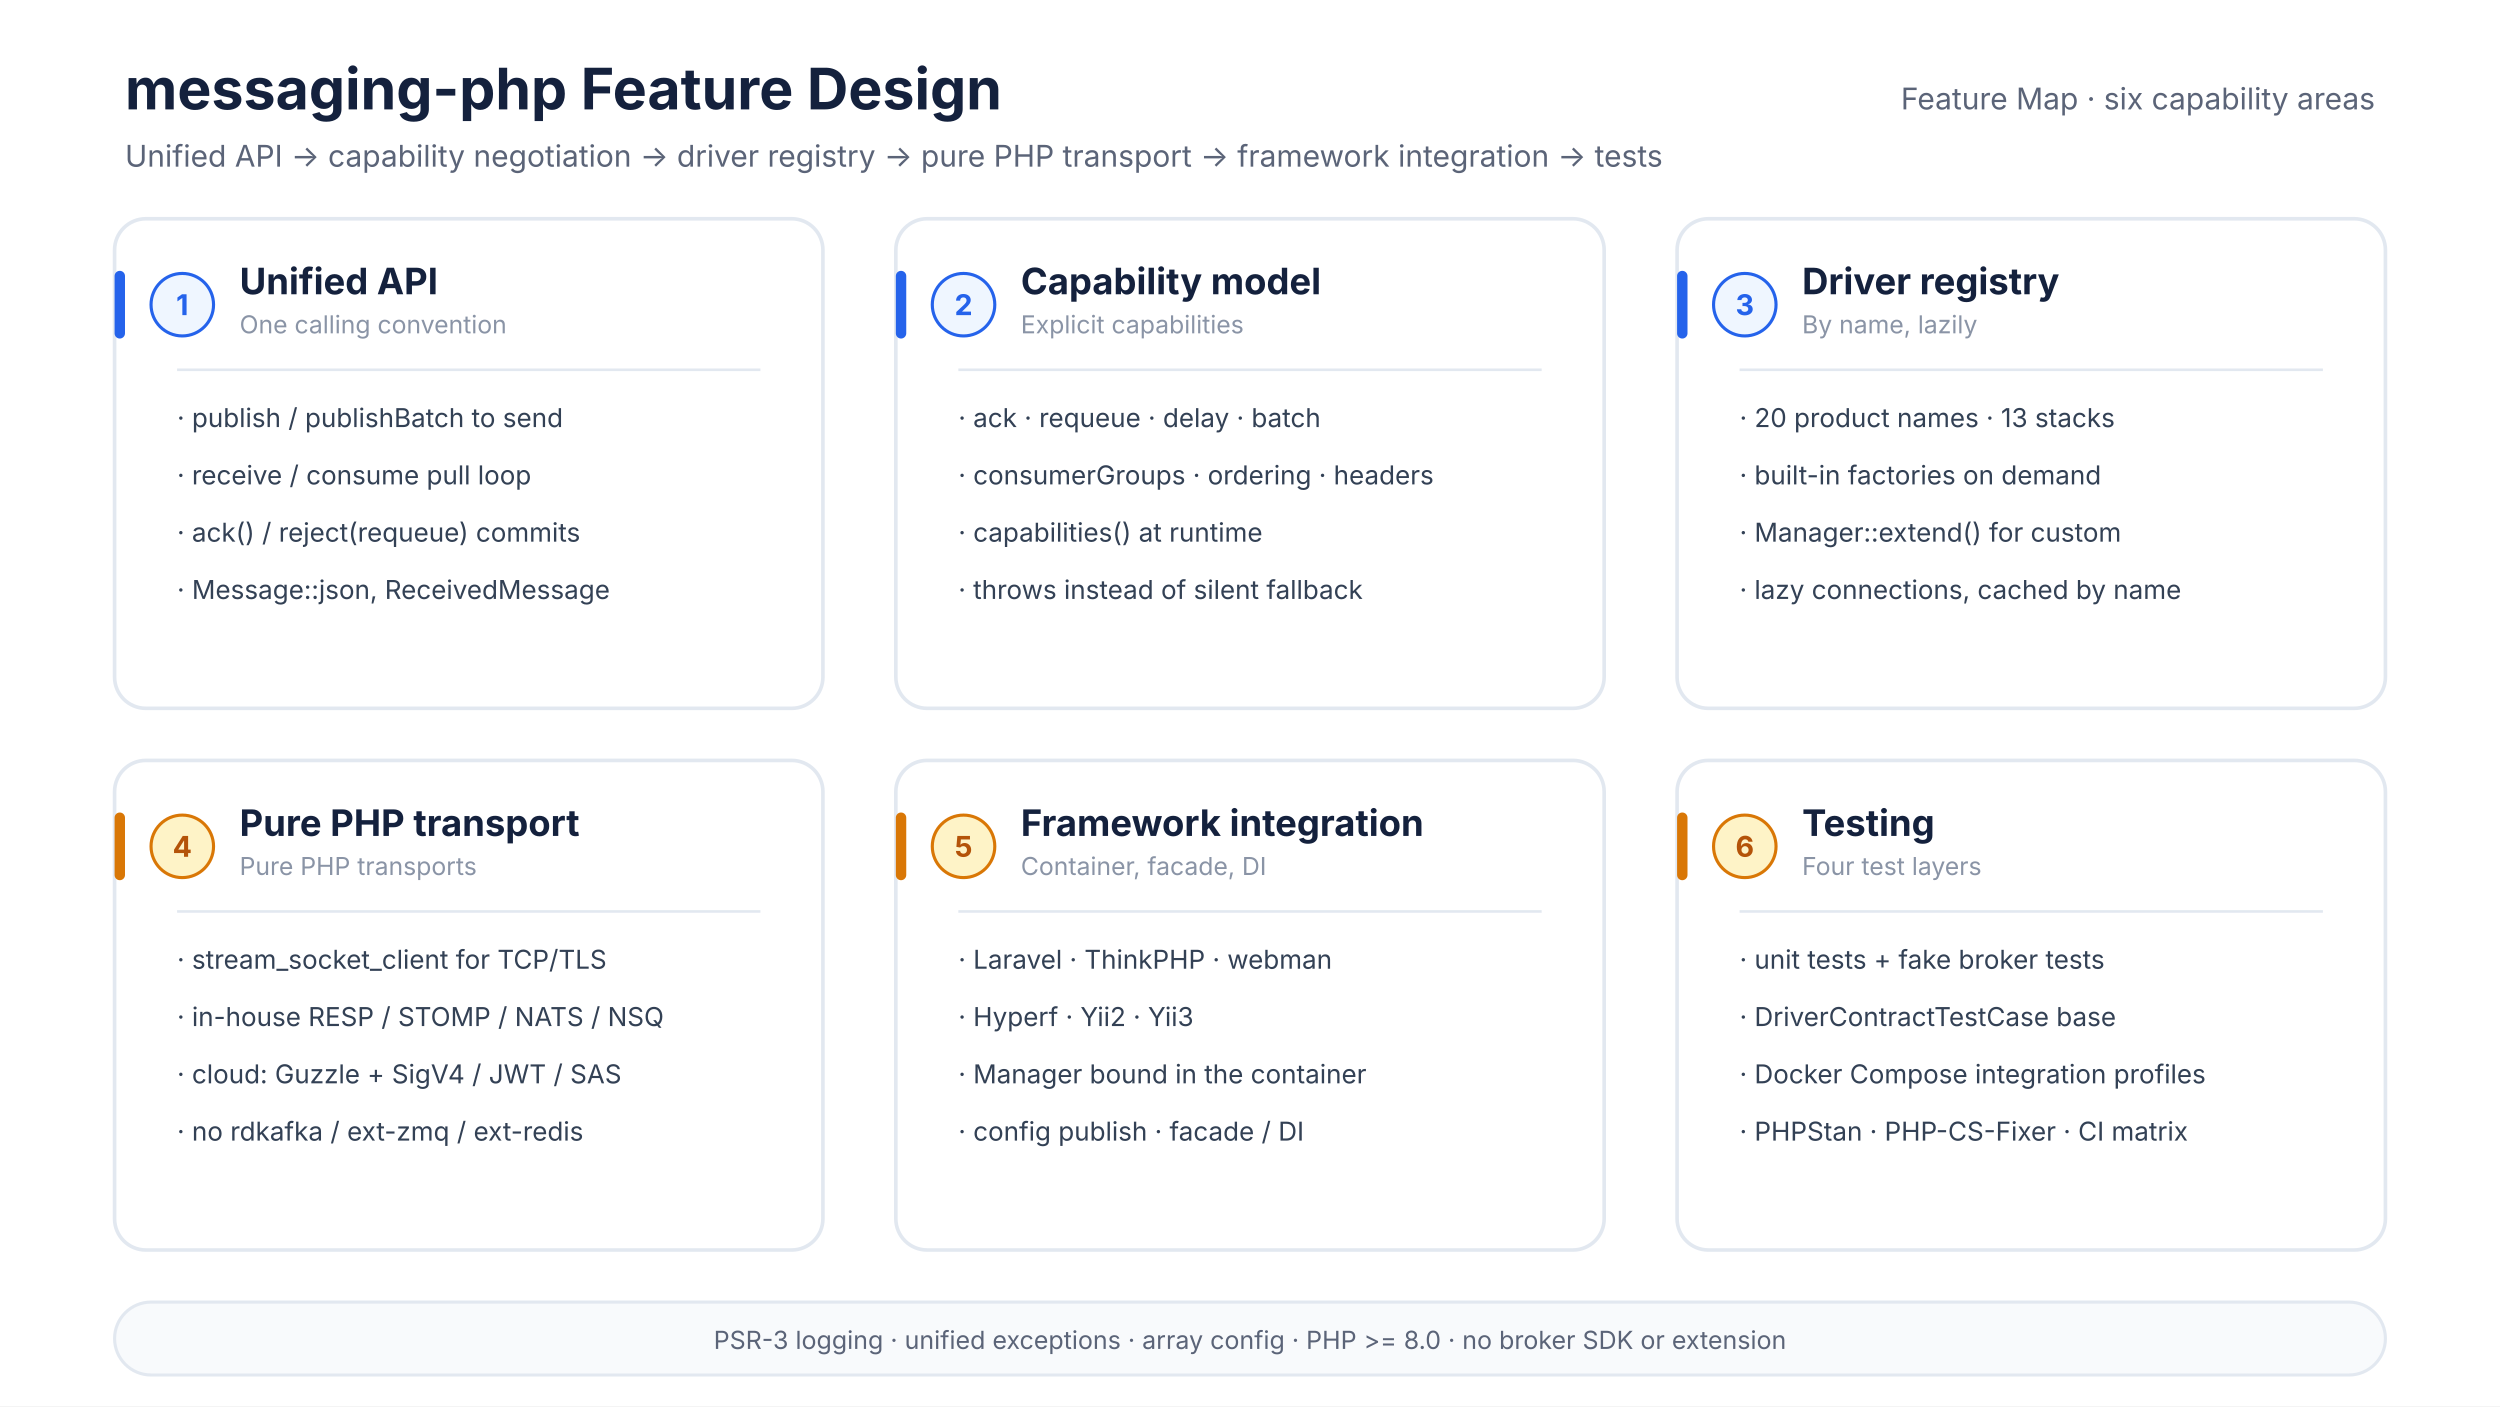
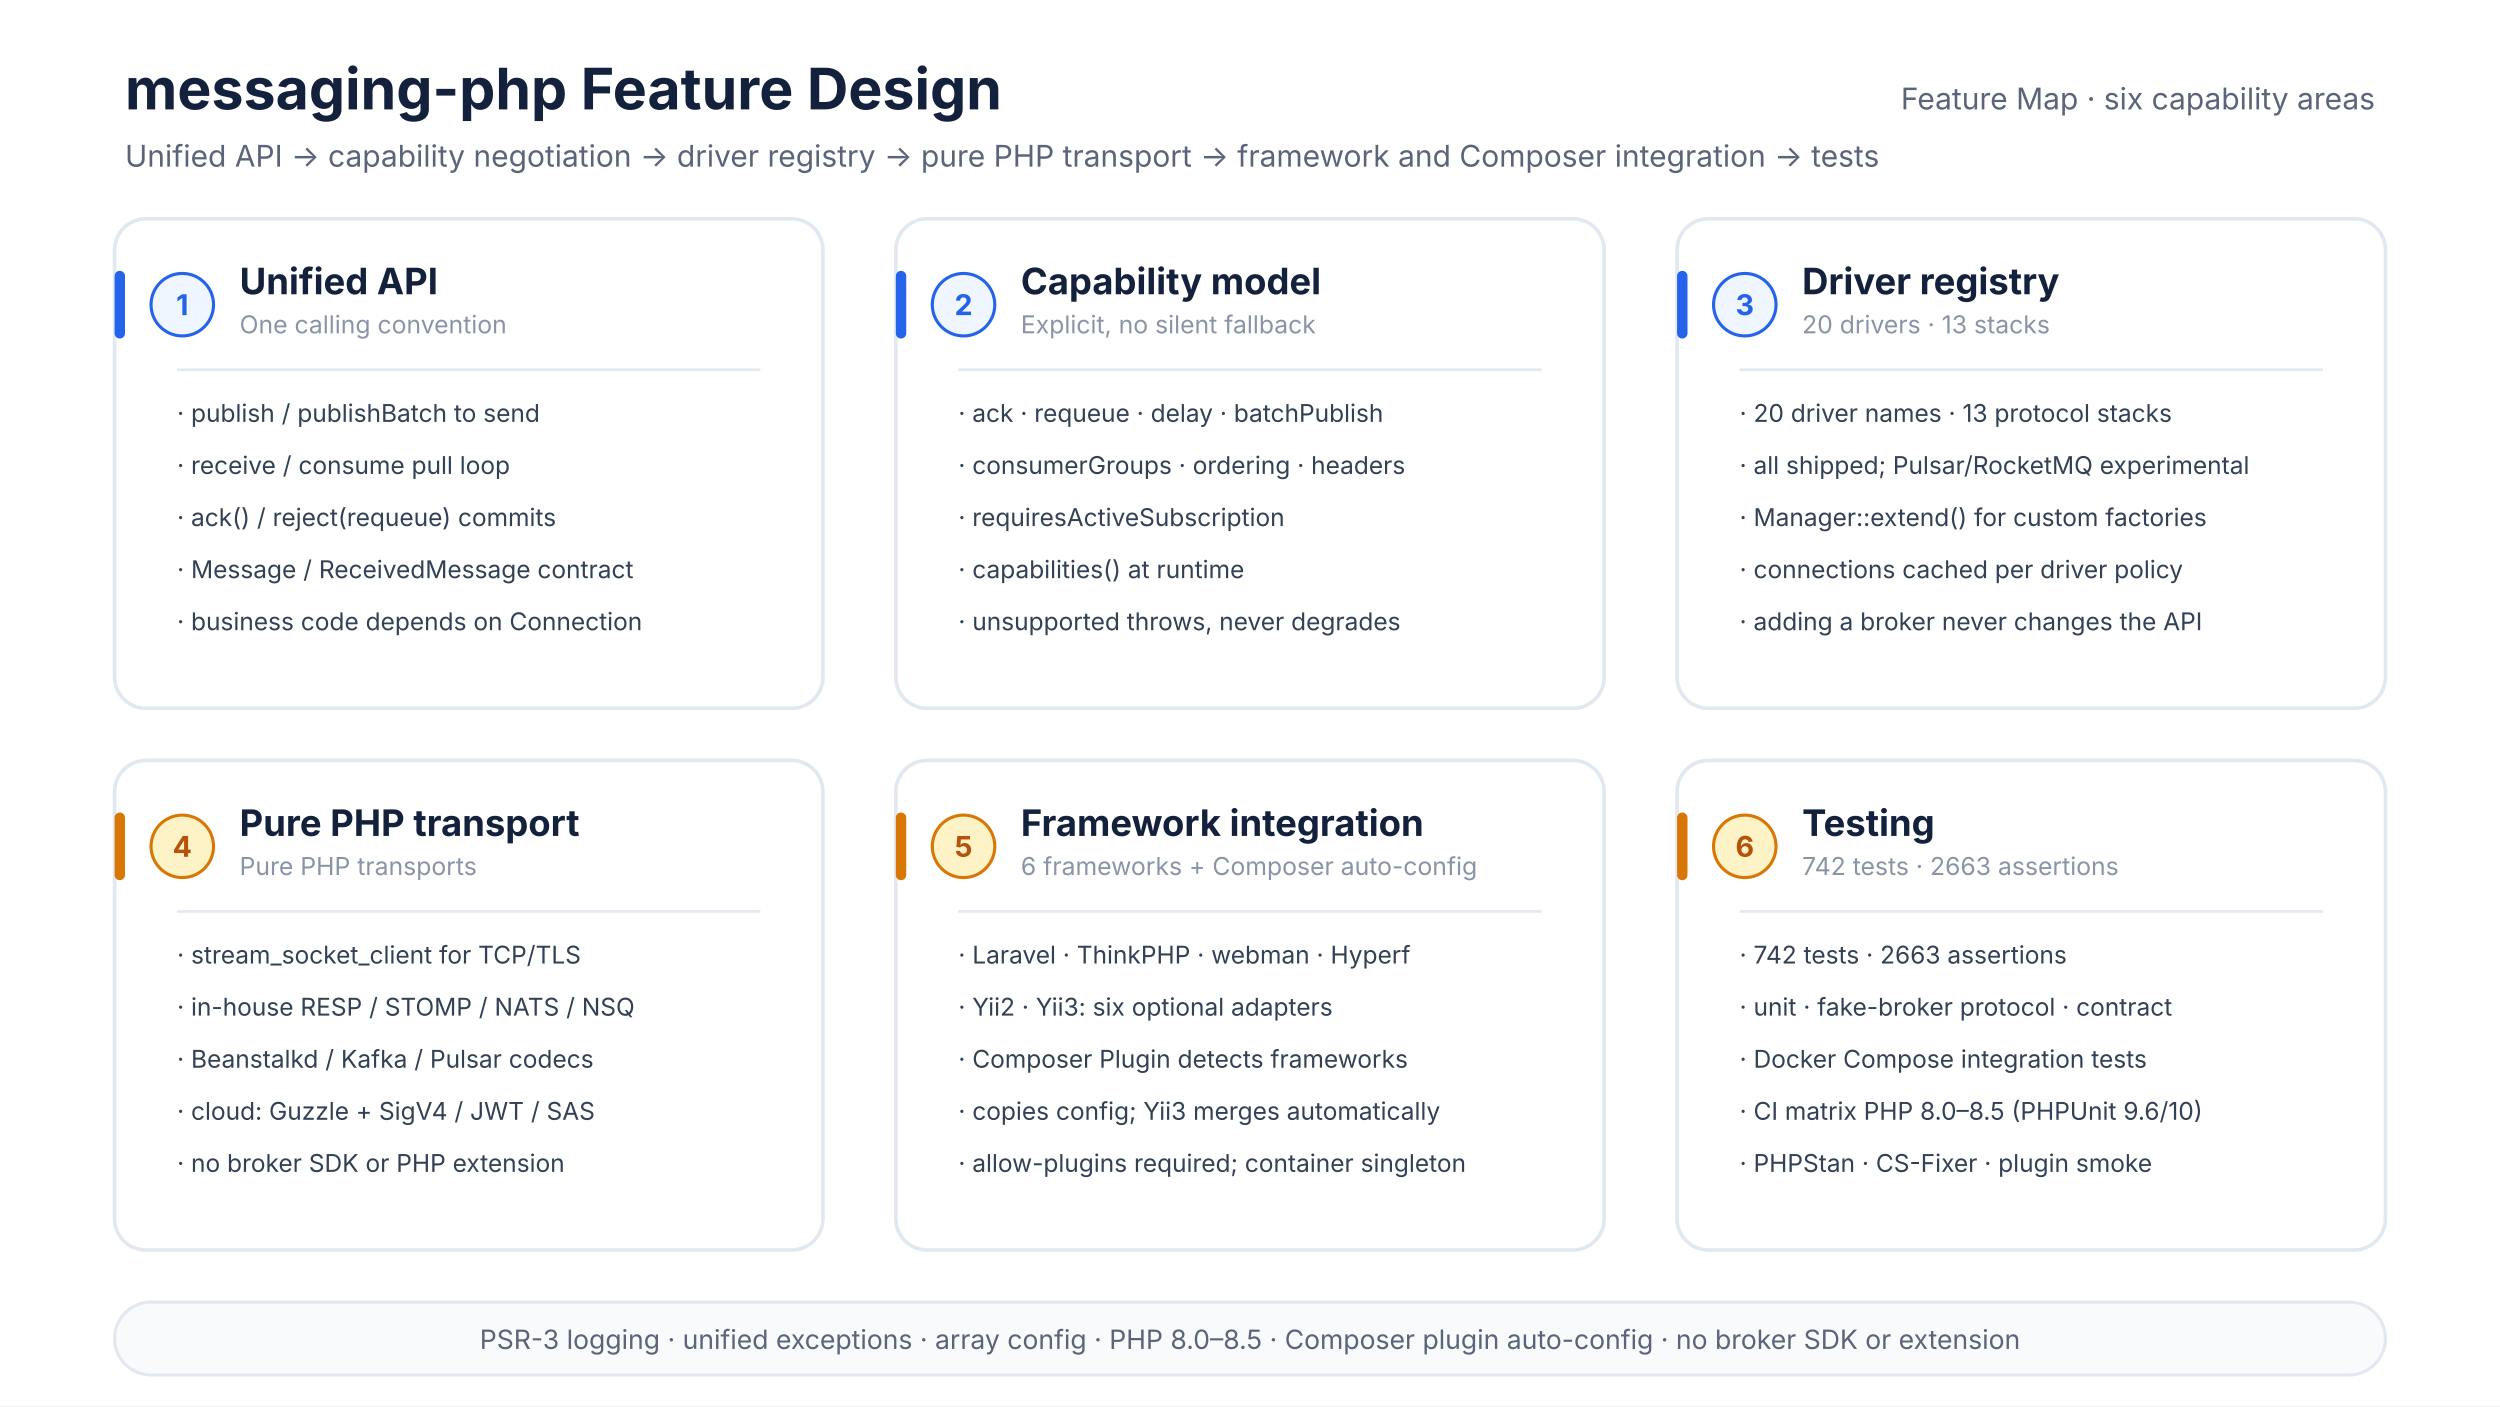
<svg xmlns="http://www.w3.org/2000/svg" width="960" height="540" viewBox="0 0 960 540" role="img" aria-labelledby="feat-title feat-desc">
  <style>
    text{font-family:system-ui,-apple-system,'Segoe UI','PingFang SC','Microsoft YaHei',sans-serif;fill:#14213D}
    .title{font-size:22px;font-weight:700}
    .sub{font-size:11.5px;fill:#5B6478}
    .ct{font-size:14px;font-weight:700}
    .ce{font-size:9.5px;fill:#8A94A6}
-     .b{font-size:10px;fill:#334155}
+     .b{font-size:9.4px;fill:#334155}
    .num{font-size:11px;font-weight:700;fill:#2563EB}
-     .foot{font-size:9.6px;fill:#5B6478}
+     .foot{font-size:10.2px;fill:#5B6478}
    .ctr{text-anchor:middle}
  </style>
  <rect x="0" y="0" width="960" height="540" fill="#FFFFFF" />
  <text class="title" x="48" y="42">messaging-php Feature Design</text>
  <text class="sub" x="912" y="42" text-anchor="end">Feature Map · six capability areas</text>
-   <text class="sub" x="48" y="64">Unified API → capability negotiation → driver registry → pure PHP transport → framework integration → tests</text>
+   <text class="sub" x="48" y="64">Unified API → capability negotiation → driver registry → pure PHP transport → framework and Composer integration → tests</text>
  <rect x="44" y="84" width="272" height="188" rx="12" fill="#FFFFFF" stroke="#E2E8F0" stroke-width="1.4" />
  <rect x="44" y="104" width="4" height="26" rx="2" fill="#2563EB" />
  <circle cx="70" cy="117" r="12" fill="#EFF6FF" stroke="#2563EB" stroke-width="1.2" />
  <text class="num ctr" x="70" y="121">1</text>
  <text class="ct" x="92" y="113">Unified API</text>
  <text class="ce" x="92" y="128">One calling convention</text>
  <line x1="68" y1="142" x2="292" y2="142" stroke="#E2E8F0" stroke-width="1" />
-   <text class="b" x="68" y="164">· publish / publishBatch to send</text>
-   <text class="b" x="68" y="186">· receive / consume pull loop</text>
-   <text class="b" x="68" y="208">· ack() / reject(requeue) commits</text>
-   <text class="b" x="68" y="230">· Message::json, ReceivedMessage</text>
+   <text class="b" x="68" y="162">· publish / publishBatch to send</text>
+   <text class="b" x="68" y="182">· receive / consume pull loop</text>
+   <text class="b" x="68" y="202">· ack() / reject(requeue) commits</text>
+   <text class="b" x="68" y="222">· Message / ReceivedMessage contract</text>
+   <text class="b" x="68" y="242">· business code depends on Connection</text>
  <rect x="344" y="84" width="272" height="188" rx="12" fill="#FFFFFF" stroke="#E2E8F0" stroke-width="1.4" />
  <rect x="344" y="104" width="4" height="26" rx="2" fill="#2563EB" />
  <circle cx="370" cy="117" r="12" fill="#EFF6FF" stroke="#2563EB" stroke-width="1.2" />
  <text class="num ctr" x="370" y="121">2</text>
  <text class="ct" x="392" y="113">Capability model</text>
-   <text class="ce" x="392" y="128">Explicit capabilities</text>
+   <text class="ce" x="392" y="128">Explicit, no silent fallback</text>
  <line x1="368" y1="142" x2="592" y2="142" stroke="#E2E8F0" stroke-width="1" />
-   <text class="b" x="368" y="164">· ack · requeue · delay · batch</text>
-   <text class="b" x="368" y="186">· consumerGroups · ordering · headers</text>
-   <text class="b" x="368" y="208">· capabilities() at runtime</text>
-   <text class="b" x="368" y="230">· throws instead of silent fallback</text>
+   <text class="b" x="368" y="162">· ack · requeue · delay · batchPublish</text>
+   <text class="b" x="368" y="182">· consumerGroups · ordering · headers</text>
+   <text class="b" x="368" y="202">· requiresActiveSubscription</text>
+   <text class="b" x="368" y="222">· capabilities() at runtime</text>
+   <text class="b" x="368" y="242">· unsupported throws, never degrades</text>
  <rect x="644" y="84" width="272" height="188" rx="12" fill="#FFFFFF" stroke="#E2E8F0" stroke-width="1.4" />
  <rect x="644" y="104" width="4" height="26" rx="2" fill="#2563EB" />
  <circle cx="670" cy="117" r="12" fill="#EFF6FF" stroke="#2563EB" stroke-width="1.2" />
  <text class="num ctr" x="670" y="121">3</text>
  <text class="ct" x="692" y="113">Driver registry</text>
-   <text class="ce" x="692" y="128">By name, lazily</text>
+   <text class="ce" x="692" y="128">20 drivers · 13 stacks</text>
  <line x1="668" y1="142" x2="892" y2="142" stroke="#E2E8F0" stroke-width="1" />
-   <text class="b" x="668" y="164">· 20 product names · 13 stacks</text>
-   <text class="b" x="668" y="186">· built-in factories on demand</text>
-   <text class="b" x="668" y="208">· Manager::extend() for custom</text>
-   <text class="b" x="668" y="230">· lazy connections, cached by name</text>
+   <text class="b" x="668" y="162">· 20 driver names · 13 protocol stacks</text>
+   <text class="b" x="668" y="182">· all shipped; Pulsar/RocketMQ experimental</text>
+   <text class="b" x="668" y="202">· Manager::extend() for custom factories</text>
+   <text class="b" x="668" y="222">· connections cached per driver policy</text>
+   <text class="b" x="668" y="242">· adding a broker never changes the API</text>
  <rect x="44" y="292" width="272" height="188" rx="12" fill="#FFFFFF" stroke="#E2E8F0" stroke-width="1.4" />
  <rect x="44" y="312" width="4" height="26" rx="2" fill="#D97706" />
  <circle cx="70" cy="325" r="12" fill="#FEF3C7" stroke="#D97706" stroke-width="1.2" />
  <text class="num ctr" x="70" y="329" style="fill:#B45309">4</text>
  <text class="ct" x="92" y="321">Pure PHP transport</text>
  <text class="ce" x="92" y="336">Pure PHP transports</text>
  <line x1="68" y1="350" x2="292" y2="350" stroke="#E2E8F0" stroke-width="1" />
-   <text class="b" x="68" y="372">· stream_socket_client for TCP/TLS</text>
-   <text class="b" x="68" y="394">· in-house RESP / STOMP / NATS / NSQ</text>
-   <text class="b" x="68" y="416">· cloud: Guzzle + SigV4 / JWT / SAS</text>
-   <text class="b" x="68" y="438">· no rdkafka / ext-zmq / ext-redis</text>
+   <text class="b" x="68" y="370">· stream_socket_client for TCP/TLS</text>
+   <text class="b" x="68" y="390">· in-house RESP / STOMP / NATS / NSQ</text>
+   <text class="b" x="68" y="410">· Beanstalkd / Kafka / Pulsar codecs</text>
+   <text class="b" x="68" y="430">· cloud: Guzzle + SigV4 / JWT / SAS</text>
+   <text class="b" x="68" y="450">· no broker SDK or PHP extension</text>
  <rect x="344" y="292" width="272" height="188" rx="12" fill="#FFFFFF" stroke="#E2E8F0" stroke-width="1.4" />
  <rect x="344" y="312" width="4" height="26" rx="2" fill="#D97706" />
  <circle cx="370" cy="325" r="12" fill="#FEF3C7" stroke="#D97706" stroke-width="1.2" />
  <text class="num ctr" x="370" y="329" style="fill:#B45309">5</text>
  <text class="ct" x="392" y="321">Framework integration</text>
-   <text class="ce" x="392" y="336">Container, facade, DI</text>
+   <text class="ce" x="392" y="336">6 frameworks + Composer auto-config</text>
  <line x1="368" y1="350" x2="592" y2="350" stroke="#E2E8F0" stroke-width="1" />
-   <text class="b" x="368" y="372">· Laravel · ThinkPHP · webman</text>
-   <text class="b" x="368" y="394">· Hyperf · Yii2 · Yii3</text>
-   <text class="b" x="368" y="416">· Manager bound in the container</text>
-   <text class="b" x="368" y="438">· config publish · facade / DI</text>
+   <text class="b" x="368" y="370">· Laravel · ThinkPHP · webman · Hyperf</text>
+   <text class="b" x="368" y="390">· Yii2 · Yii3: six optional adapters</text>
+   <text class="b" x="368" y="410">· Composer Plugin detects frameworks</text>
+   <text class="b" x="368" y="430">· copies config; Yii3 merges automatically</text>
+   <text class="b" x="368" y="450">· allow-plugins required; container singleton</text>
  <rect x="644" y="292" width="272" height="188" rx="12" fill="#FFFFFF" stroke="#E2E8F0" stroke-width="1.4" />
  <rect x="644" y="312" width="4" height="26" rx="2" fill="#D97706" />
  <circle cx="670" cy="325" r="12" fill="#FEF3C7" stroke="#D97706" stroke-width="1.2" />
  <text class="num ctr" x="670" y="329" style="fill:#B45309">6</text>
  <text class="ct" x="692" y="321">Testing</text>
-   <text class="ce" x="692" y="336">Four test layers</text>
+   <text class="ce" x="692" y="336">742 tests · 2663 assertions</text>
  <line x1="668" y1="350" x2="892" y2="350" stroke="#E2E8F0" stroke-width="1" />
-   <text class="b" x="668" y="372">· unit tests + fake broker tests</text>
-   <text class="b" x="668" y="394">· DriverContractTestCase base</text>
-   <text class="b" x="668" y="416">· Docker Compose integration profiles</text>
-   <text class="b" x="668" y="438">· PHPStan · PHP-CS-Fixer · CI matrix</text>
+   <text class="b" x="668" y="370">· 742 tests · 2663 assertions</text>
+   <text class="b" x="668" y="390">· unit · fake-broker protocol · contract</text>
+   <text class="b" x="668" y="410">· Docker Compose integration tests</text>
+   <text class="b" x="668" y="430">· CI matrix PHP 8.0–8.5 (PHPUnit 9.6/10)</text>
+   <text class="b" x="668" y="450">· PHPStan · CS-Fixer · plugin smoke</text>
  <rect x="44" y="500" width="872" height="28" rx="14" fill="#F8FAFC" stroke="#E2E8F0" stroke-width="1.2" />
-   <text class="foot ctr" x="480" y="518">PSR-3 logging · unified exceptions · array config · PHP &gt;= 8.0 · no broker SDK or extension</text>
+   <text class="foot ctr" x="480" y="518">PSR-3 logging · unified exceptions · array config · PHP 8.0–8.5 · Composer plugin auto-config · no broker SDK or extension</text>
</svg>
